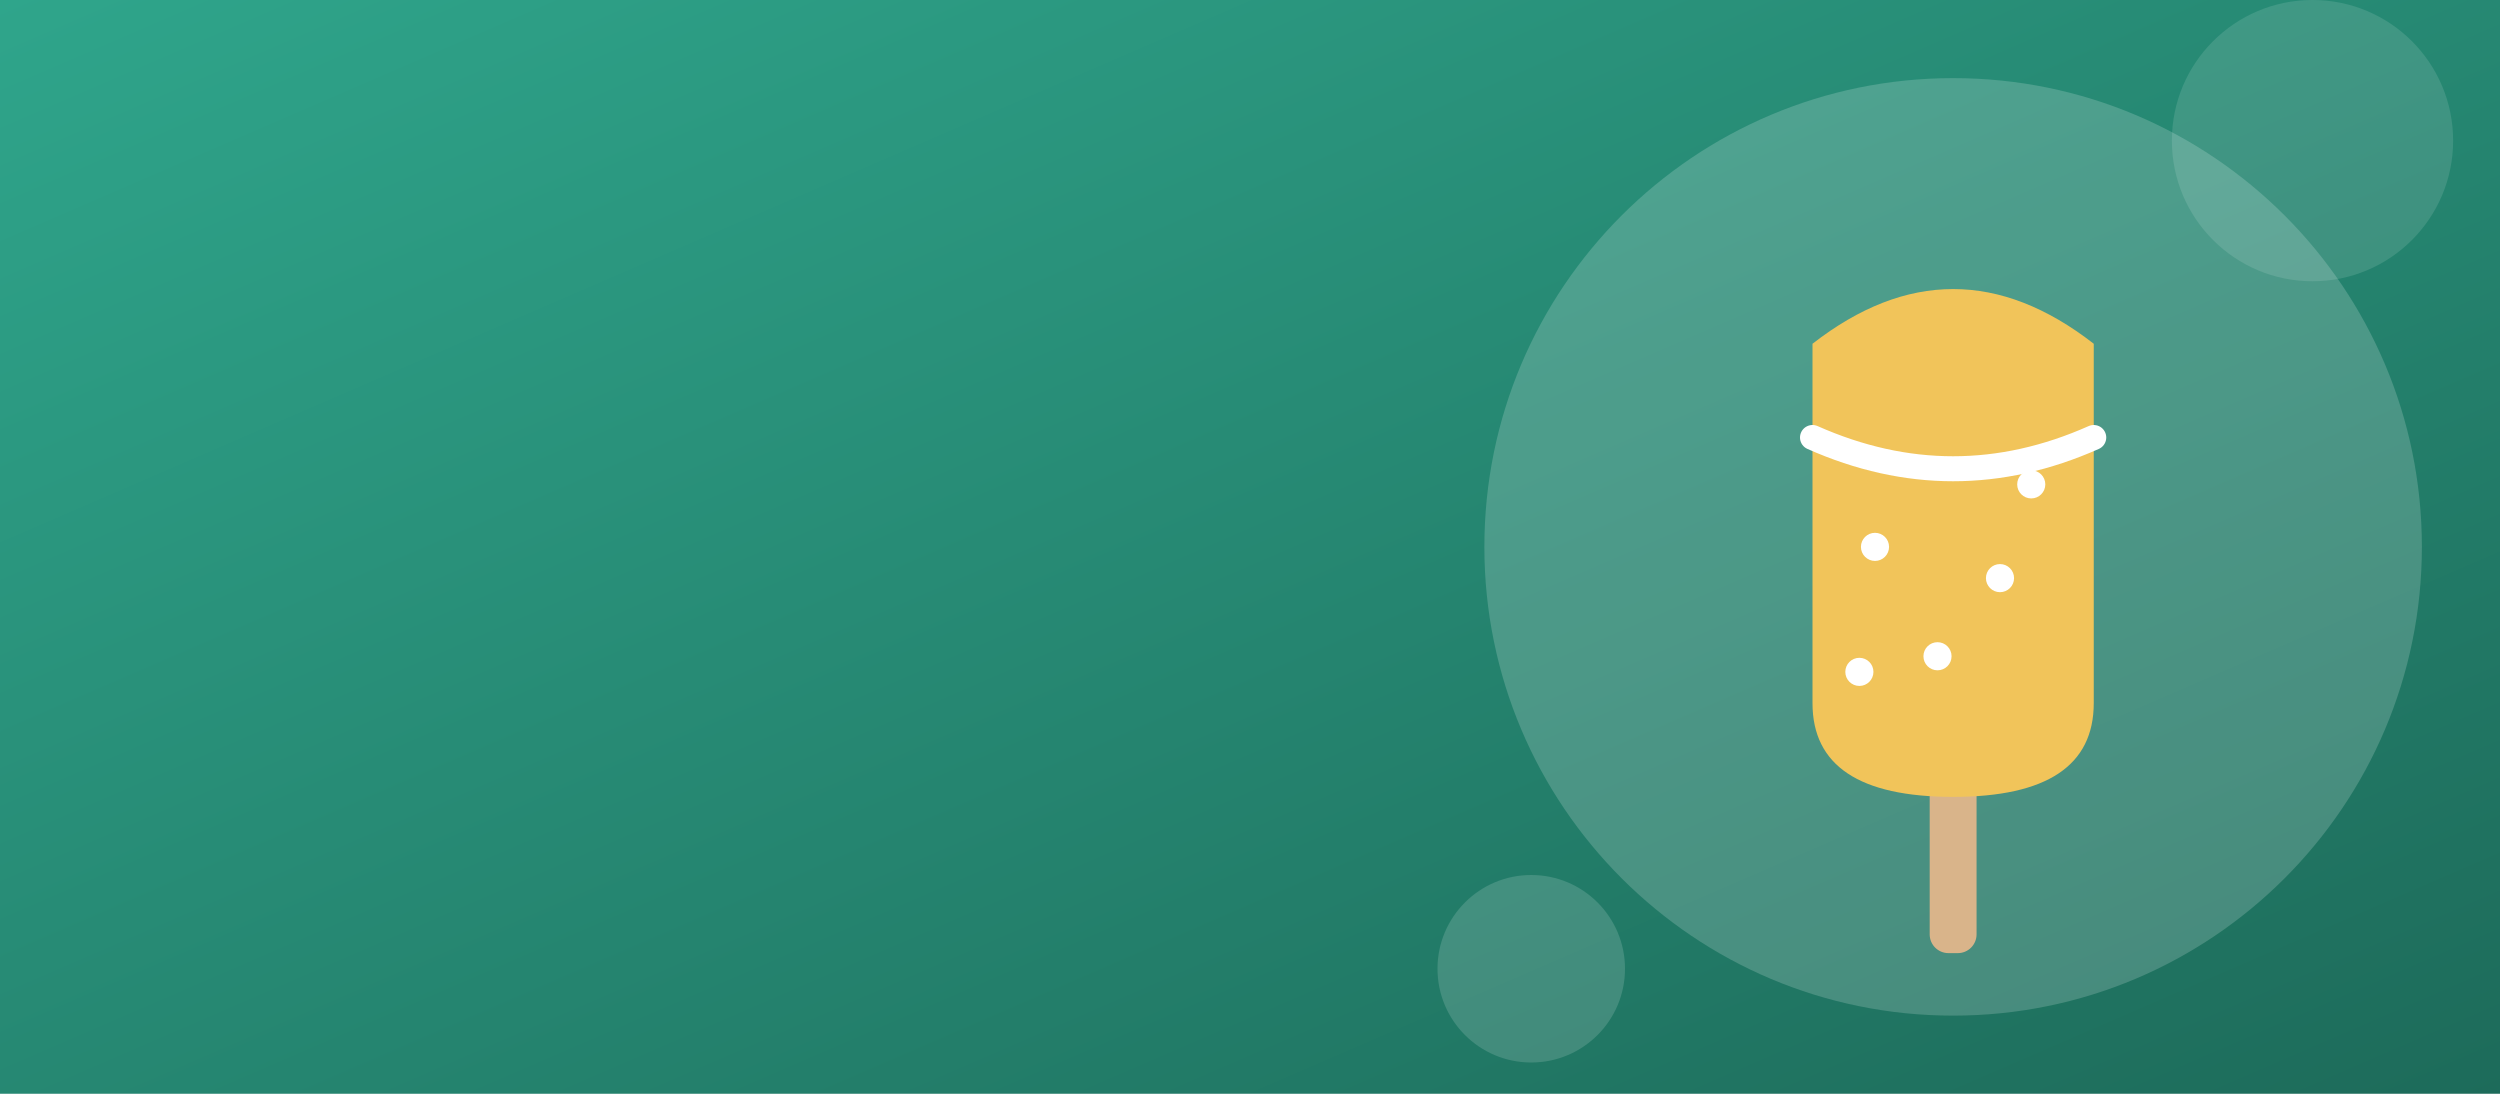
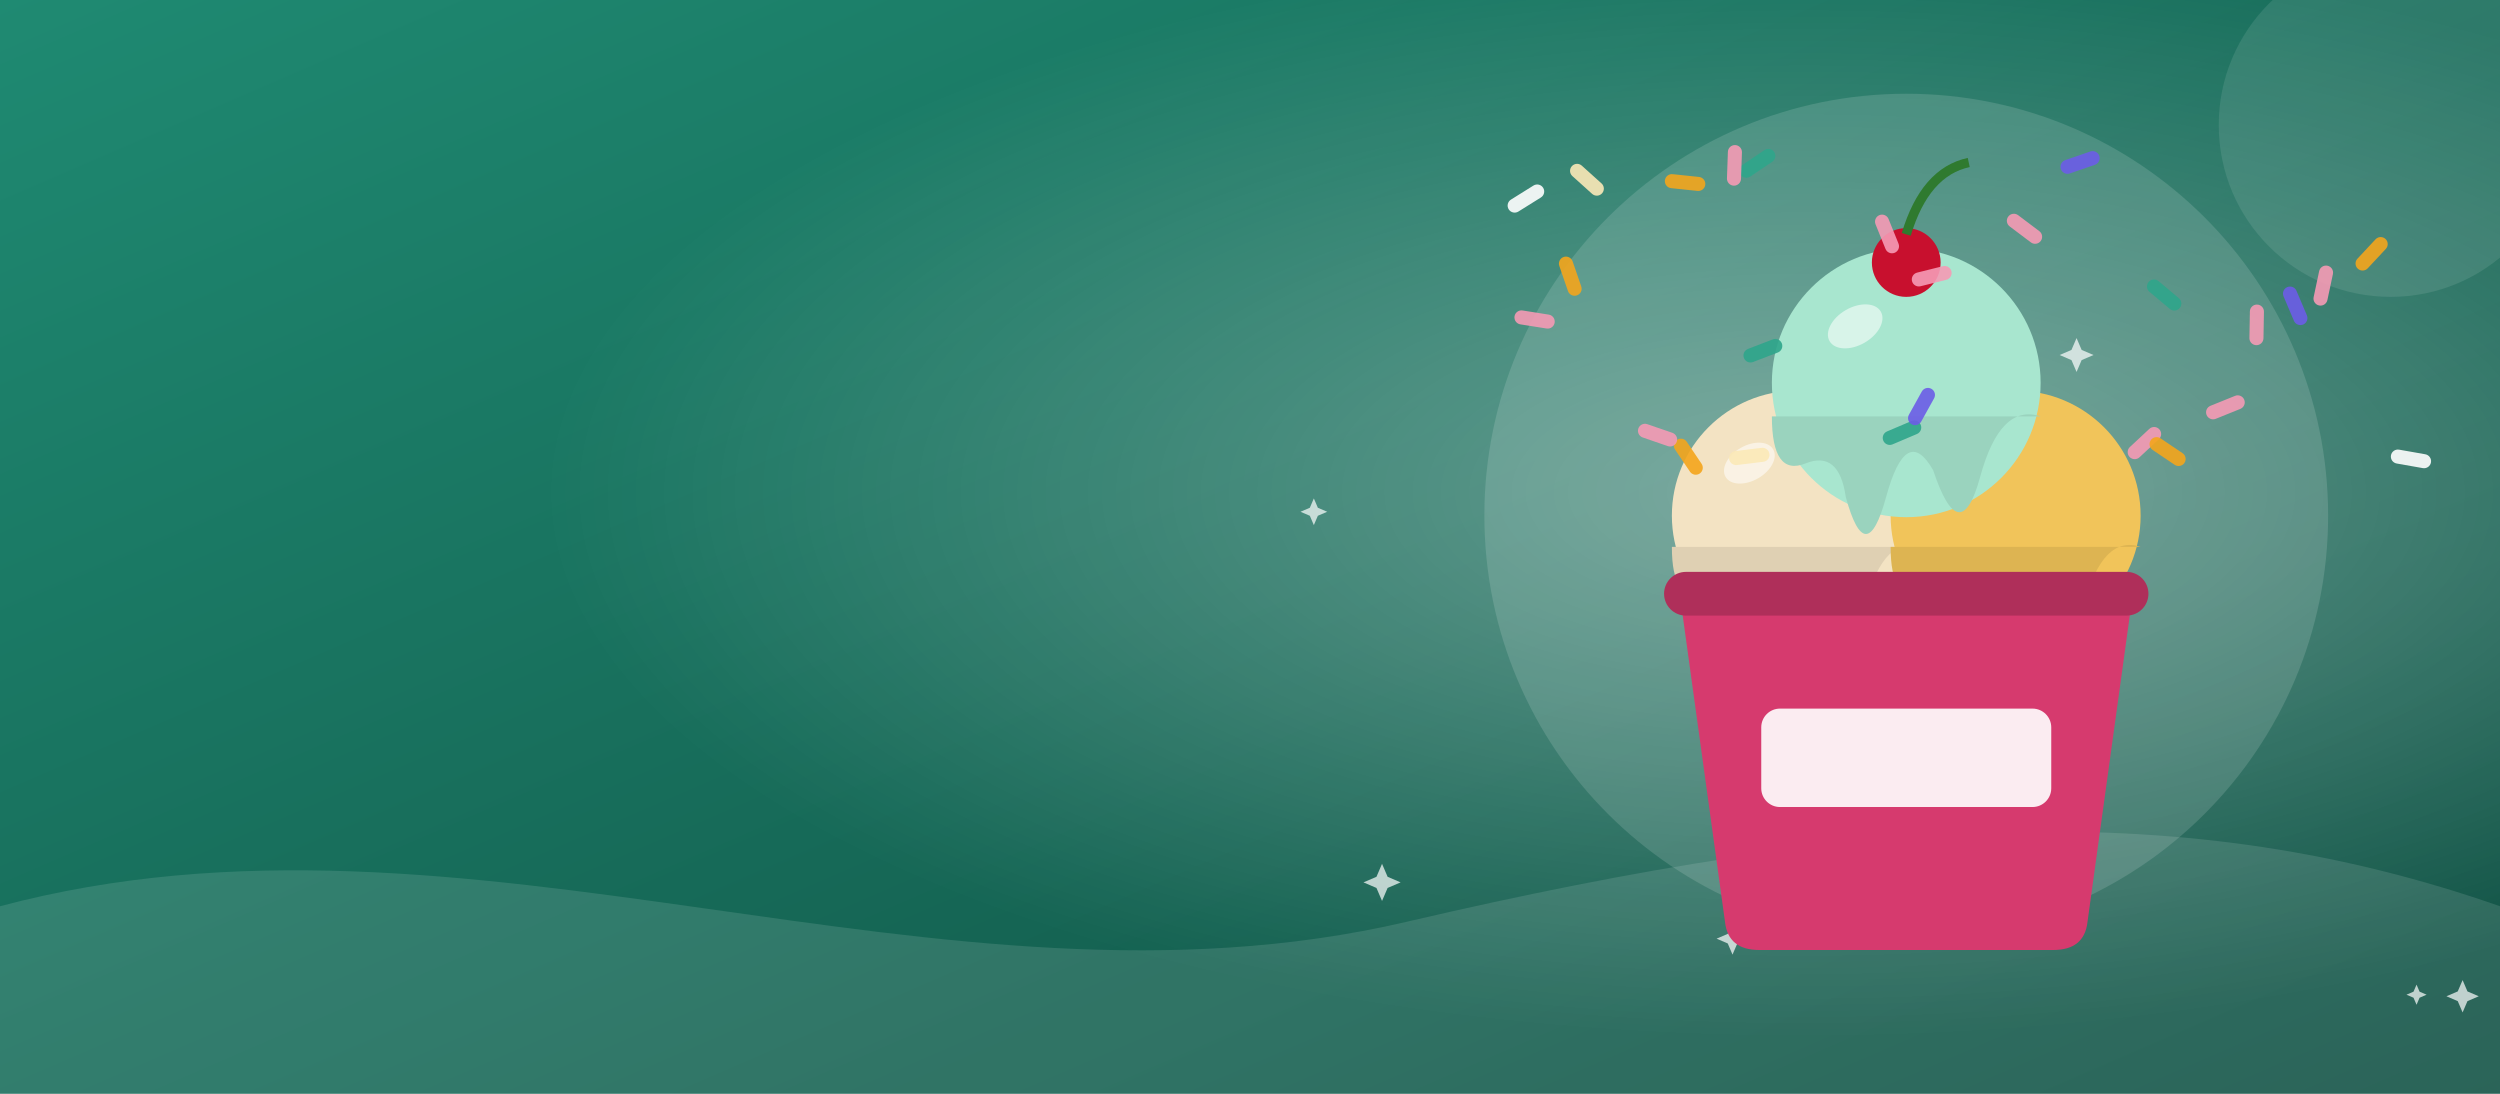
<svg xmlns="http://www.w3.org/2000/svg" viewBox="0 0 1600 700" width="1600" height="700" preserveAspectRatio="xMidYMid slice">
  <defs>
-     <linearGradient id="g" x1="0" y1="0" x2="1" y2="1">
-       <stop offset="0" stop-color="#2fa58b" />
-       <stop offset="1" stop-color="#1d6b5a" />
+     <linearGradient id="bg" x1="0" y1="0" x2="1" y2="1">
+       <stop offset="0" stop-color="#1f8a72" />
+       <stop offset="1" stop-color="#0f4f42" />
    </linearGradient>
+     <radialGradient id="glow" cx="0.72" cy="0.45" r="0.5">
+       <stop offset="0" stop-color="#fff" stop-opacity="0.35" />
+       <stop offset="1" stop-color="#fff" stop-opacity="0" />
+     </radialGradient>
  </defs>
-   <rect width="1600" height="700" fill="url(#g)" />
-   <circle cx="1250" cy="350" r="300" fill="#ffffff" opacity="0.18" />
-   <circle cx="1480" cy="90" r="90" fill="#ffffff" opacity="0.12" />
-   <circle cx="980" cy="620" r="60" fill="#ffffff" opacity="0.15" />
-   <g transform="translate(950 50)">
-     <rect x="285" y="440" width="30" height="120" rx="12" fill="#d9b48a" />
-     <path d="M210 170 q90 -70 180 0 v230 q0 60 -90 60 t-90 -60z" fill="#f1c45a" />
-     <path d="M210 230 q90 40 180 0" fill="none" stroke="#ffffff" stroke-width="16" stroke-linecap="round" />
-     <circle cx="250" cy="300" r="9" fill="#ffffff" />
-     <circle cx="330" cy="320" r="9" fill="#ffffff" />
-     <circle cx="290" cy="370" r="9" fill="#ffffff" />
-     <circle cx="350" cy="260" r="9" fill="#ffffff" />
-     <circle cx="240" cy="380" r="9" fill="#ffffff" />
-   </g>
+   <rect width="1600" height="700" fill="url(#bg)" />
+   <rect width="1600" height="700" fill="url(#glow)" />
+   <circle cx="1220" cy="330" r="270" fill="#fff" opacity="0.14" />
+   <circle cx="1530" cy="80" r="110" fill="#fff" opacity="0.10" />
+   <path d="M0 580 C 300 500, 600 660, 900 590 S 1400 510, 1600 580 V700 H0 Z" fill="#fff" opacity="0.12" />
+   <path d="M1546.586 630.157 L1548.522 634.674 L1553.038 636.61 L1548.522 638.545 L1546.586 643.062 L1544.65 638.545 L1540.134 636.61 L1544.65 634.674 Z" fill="#fff" opacity="0.7" />
+   <path d="M884.503 552.832 L888.069 561.153 L896.39 564.719 L888.069 568.286 L884.503 576.607 L880.936 568.286 L872.615 564.719 L880.936 561.153 Z" fill="#fff" opacity="0.7" />
+   <path d="M1328.995 216.36 L1332.249 223.953 L1339.843 227.207 L1332.249 230.462 L1328.995 238.055 L1325.741 230.462 L1318.148 227.207 L1325.741 223.953 Z" fill="#fff" opacity="0.7" />
+   <path d="M1281.169 394.704 L1283.349 399.79 L1288.436 401.971 L1283.349 404.151 L1281.169 409.238 L1278.989 404.151 L1273.902 401.971 L1278.989 399.79 Z" fill="#fff" opacity="0.7" />
+   <path d="M1147.309 270.076 L1150.844 278.325 L1159.093 281.86 L1150.844 285.396 L1147.309 293.644 L1143.774 285.396 L1135.525 281.86 L1143.774 278.325 Z" fill="#fff" opacity="0.7" />
+   <path d="M1576.063 627.26 L1579.169 634.507 L1586.416 637.613 L1579.169 640.719 L1576.063 647.967 L1572.957 640.719 L1565.709 637.613 L1572.957 634.507 Z" fill="#fff" opacity="0.7" />
+   <path d="M1158.089 195.387 L1159.975 199.788 L1164.377 201.674 L1159.975 203.56 L1158.089 207.961 L1156.203 203.56 L1151.802 201.674 L1156.203 199.788 Z" fill="#fff" opacity="0.7" />
+   <path d="M840.858 318.984 L843.422 324.968 L849.406 327.532 L843.422 330.096 L840.858 336.08 L838.294 330.096 L832.31 327.532 L838.294 324.968 Z" fill="#fff" opacity="0.7" />
+   <path d="M1108.811 590.539 L1111.873 597.683 L1119.017 600.745 L1111.873 603.807 L1108.811 610.951 L1105.75 603.807 L1098.605 600.745 L1105.75 597.683 Z" fill="#fff" opacity="0.7" />
+   <path d="M1245.988 174.928 L1247.845 179.262 L1252.179 181.119 L1247.845 182.976 L1245.988 187.31 L1244.131 182.976 L1239.797 181.119 L1244.131 179.262 Z" fill="#fff" opacity="0.7" />
+   <circle cx="1150" cy="330" r="80" fill="#f3e3c3" />
+   <path d="M1070 350.0 q0 36.0 20.0 28.0 t24.0 20.0 q12.0 44.0 24.0 0 t28.0 -16.0 q16.0 48.0 28.0 4.0 T1230 350.0 Z" fill="#dfd0b3" />
+   <ellipse cx="1119.6" cy="296.4" rx="17.6" ry="11.2" fill="#fff" opacity="0.55" transform="rotate(-30 1119.6 296.4)" />
+   <circle cx="1290" cy="330" r="80" fill="#f1c45a" />
+   <path d="M1210 350.0 q0 36.0 20.0 28.0 t24.0 20.0 q12.0 44.0 24.0 0 t28.0 -16.0 q16.0 48.0 28.0 4.0 T1370 350.0 Z" fill="#ddb452" />
+   <ellipse cx="1259.6" cy="296.4" rx="17.6" ry="11.2" fill="#fff" opacity="0.55" transform="rotate(-30 1259.6 296.4)" />
+   <circle cx="1220" cy="245" r="86" fill="#a8e6cf" />
+   <path d="M1134 266.5 q0 38.7 21.5 30.1 t25.8 21.5 q12.9 47.3 25.8 0 t30.1 -17.2 q17.2 51.6 30.1 4.3 T1306 266.5 Z" fill="#9ad3be" />
+   <ellipse cx="1187.32" cy="208.88" rx="18.92" ry="12.04" fill="#fff" opacity="0.55" transform="rotate(-30 1187.32 208.88)" />
+   <circle cx="1220" cy="168" r="22" fill="#c8102e" />
+   <path d="M1220 150 q12 -40 40 -46" stroke="#2f7a2f" stroke-width="6" fill="none" />
+   <path d="M1075.0 380 h290 l-29.0 210 q-2 18 -22 18 h-188.0 q-20 0 -22 -18 Z" fill="#d63a6e" />
+   <rect x="1065.0" y="366" width="310" height="28" rx="14" fill="#af2f5a" />
+   <rect x="1127.2" y="453.5" width="185.6" height="63.0" rx="12" fill="#fff" opacity="0.9" />
+   <rect x="1531" y="287" width="26" height="9" rx="4.5" fill="#ffffff" opacity="0.9" transform="rotate(10 1531 287)" />
+   <rect x="1138" y="101" width="26" height="9" rx="4.5" fill="#2fa58b" opacity="0.9" transform="rotate(146 1138 101)" />
+   <rect x="1066" y="111" width="26" height="9" rx="4.5" fill="#f4a51c" opacity="0.9" transform="rotate(6 1066 111)" />
+   <rect x="1005" y="163" width="26" height="9" rx="4.5" fill="#f4a51c" opacity="0.9" transform="rotate(71 1005 163)" />
+   <rect x="1468" y="182" width="26" height="9" rx="4.5" fill="#6c5ce7" opacity="0.9" transform="rotate(67 1468 182)" />
+   <rect x="1231" y="276" width="26" height="9" rx="4.5" fill="#2fa58b" opacity="0.9" transform="rotate(157 1231 276)" />
+   <rect x="1207" y="136" width="26" height="9" rx="4.5" fill="#f59ab5" opacity="0.9" transform="rotate(68 1207 136)" />
+   <rect x="1009" y="103" width="26" height="9" rx="4.5" fill="#fbe9b7" opacity="0.9" transform="rotate(42 1009 103)" />
+   <rect x="1115" y="93" width="26" height="9" rx="4.5" fill="#f59ab5" opacity="0.9" transform="rotate(92 1115 93)" />
+   <rect x="1345" y="104" width="26" height="9" rx="4.5" fill="#6c5ce7" opacity="0.9" transform="rotate(161 1345 104)" />
+   <rect x="1385" y="278" width="26" height="9" rx="4.5" fill="#f59ab5" opacity="0.9" transform="rotate(137 1385 278)" />
+   <rect x="1133" y="295" width="26" height="9" rx="4.5" fill="#fbe9b7" opacity="0.9" transform="rotate(173 1133 295)" />
+   <rect x="1530" y="156" width="26" height="9" rx="4.5" fill="#f4a51c" opacity="0.9" transform="rotate(133 1530 156)" />
+   <rect x="1250" y="178" width="26" height="9" rx="4.5" fill="#f59ab5" opacity="0.9" transform="rotate(166 1250 178)" />
+   <rect x="1240" y="251" width="26" height="9" rx="4.5" fill="#6c5ce7" opacity="0.9" transform="rotate(119 1240 251)" />
+   <rect x="1494" y="171" width="26" height="9" rx="4.5" fill="#f59ab5" opacity="0.9" transform="rotate(102 1494 171)" />
+   <rect x="1378" y="177" width="26" height="9" rx="4.5" fill="#2fa58b" opacity="0.9" transform="rotate(40 1378 177)" />
+   <rect x="1438" y="260" width="26" height="9" rx="4.5" fill="#f59ab5" opacity="0.9" transform="rotate(158 1438 260)" />
+   <rect x="1077" y="279" width="26" height="9" rx="4.5" fill="#f4a51c" opacity="0.9" transform="rotate(56 1077 279)" />
+   <rect x="1449" y="195" width="26" height="9" rx="4.5" fill="#f59ab5" opacity="0.9" transform="rotate(91 1449 195)" />
+   <rect x="1288" y="135" width="26" height="9" rx="4.5" fill="#f59ab5" opacity="0.9" transform="rotate(37 1288 135)" />
+   <rect x="1142" y="224" width="26" height="9" rx="4.5" fill="#2fa58b" opacity="0.9" transform="rotate(159 1142 224)" />
+   <rect x="1379" y="278" width="26" height="9" rx="4.5" fill="#f4a51c" opacity="0.9" transform="rotate(34 1379 278)" />
+   <rect x="970" y="198" width="26" height="9" rx="4.5" fill="#f59ab5" opacity="0.9" transform="rotate(9 970 198)" />
+   <rect x="1050" y="270" width="26" height="9" rx="4.5" fill="#f59ab5" opacity="0.9" transform="rotate(19 1050 270)" />
+   <rect x="990" y="124" width="26" height="9" rx="4.5" fill="#ffffff" opacity="0.9" transform="rotate(148 990 124)" />
</svg>
